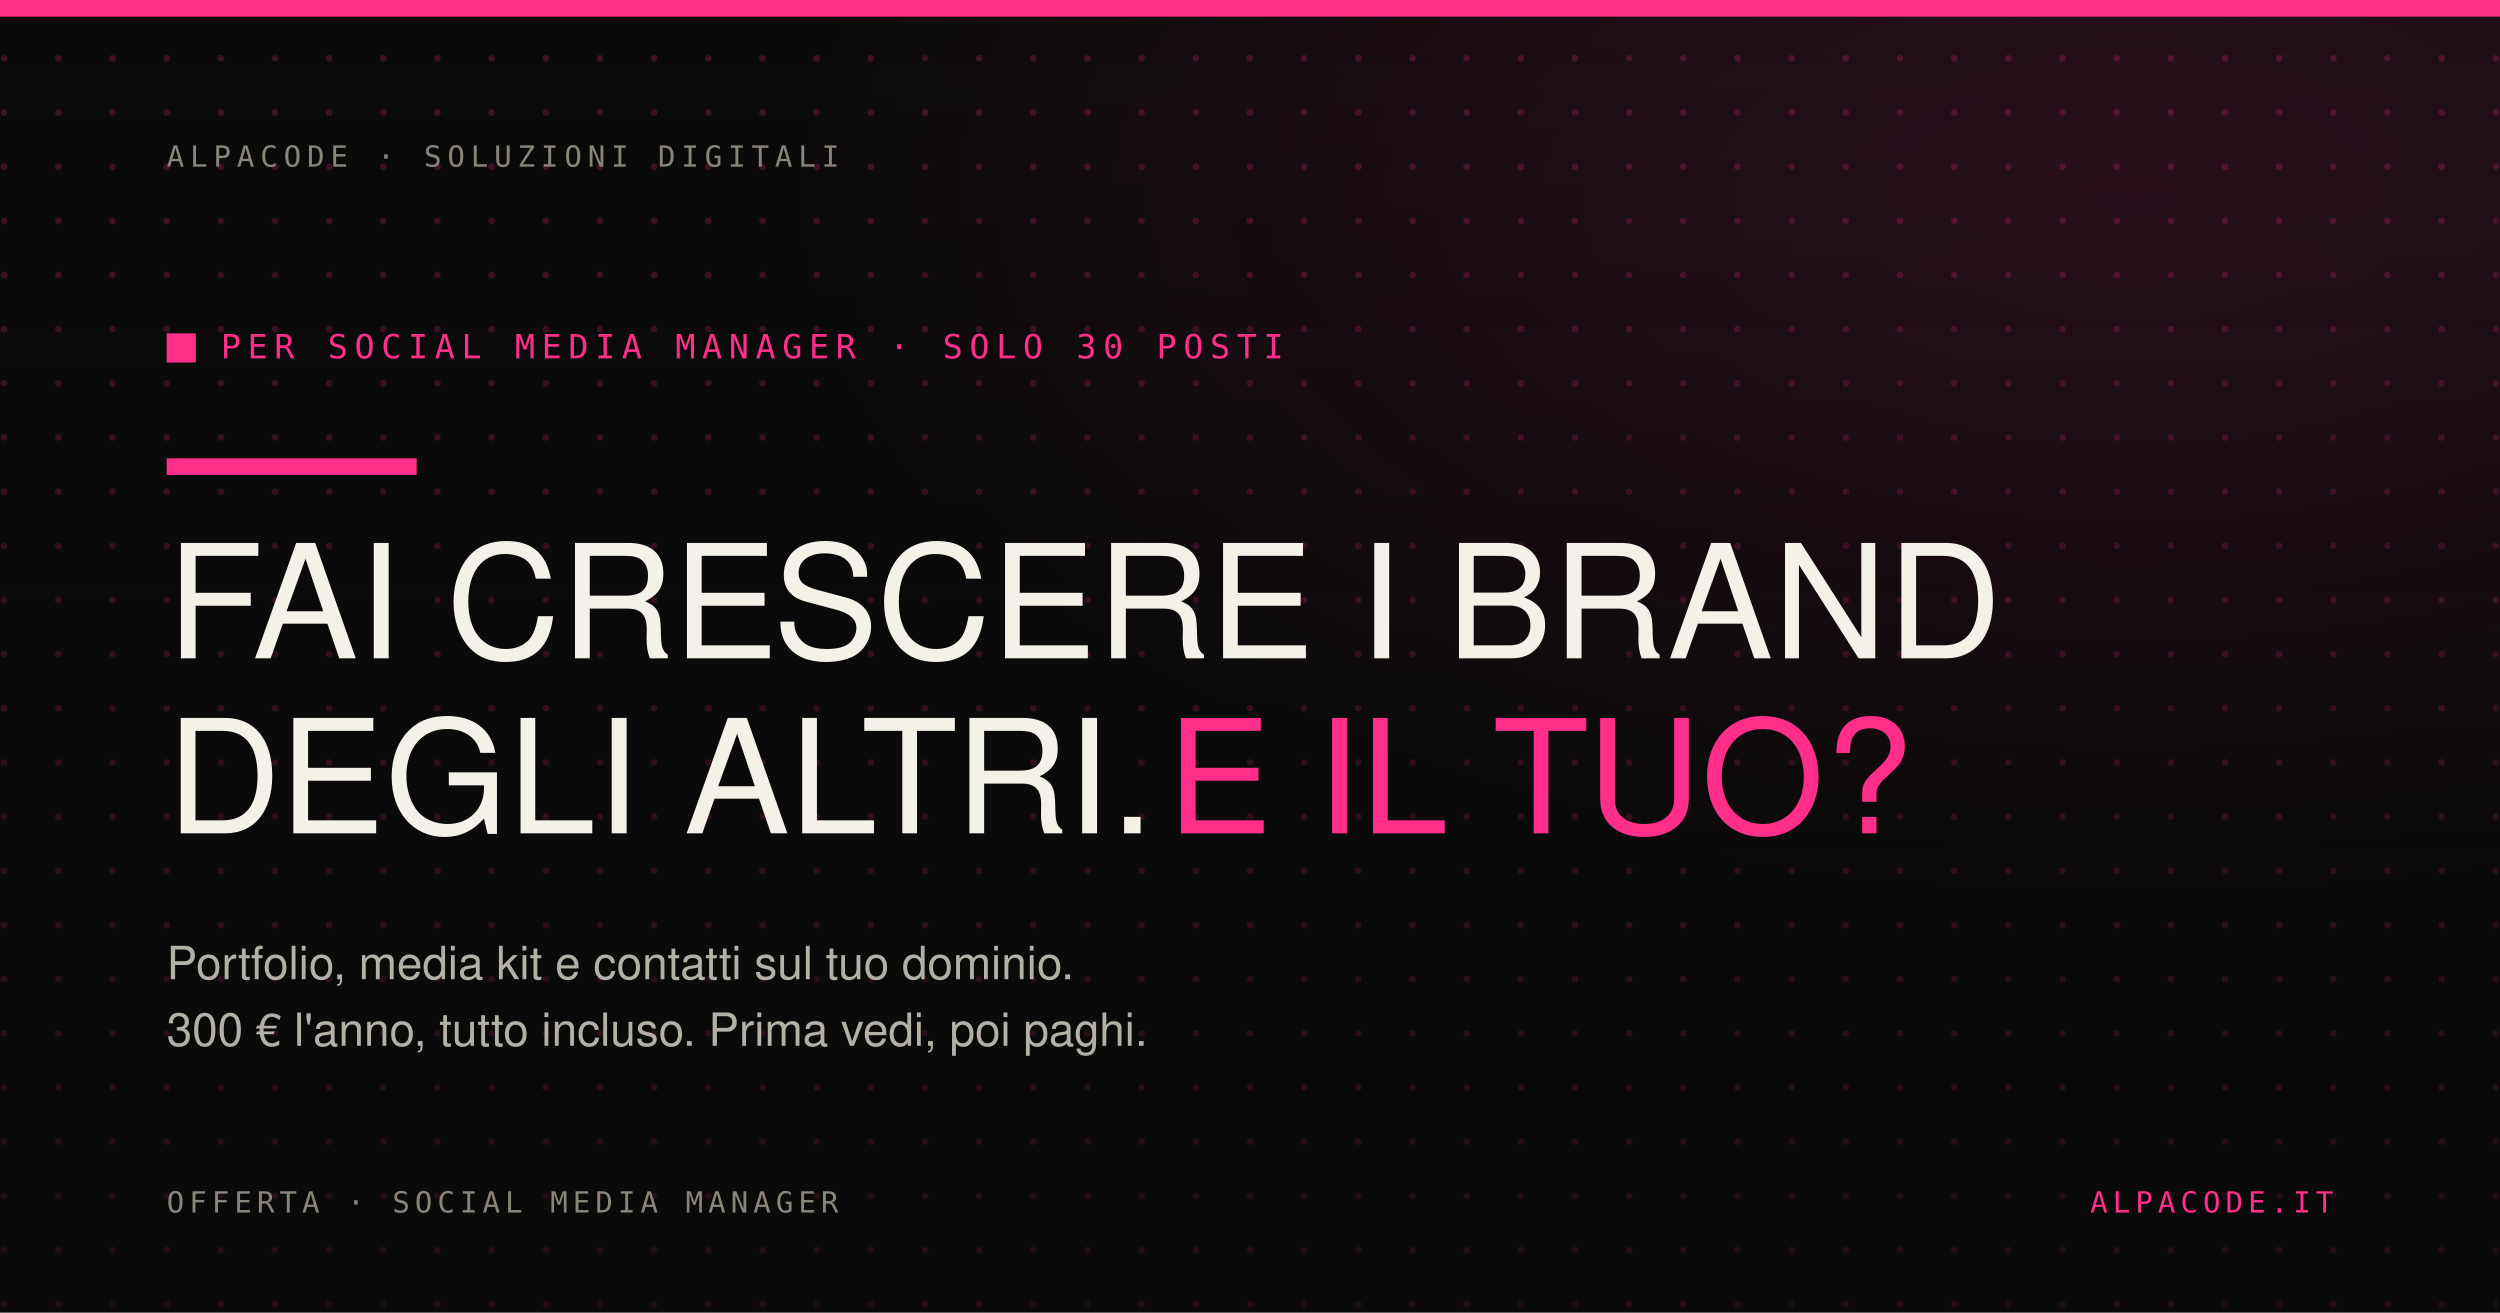
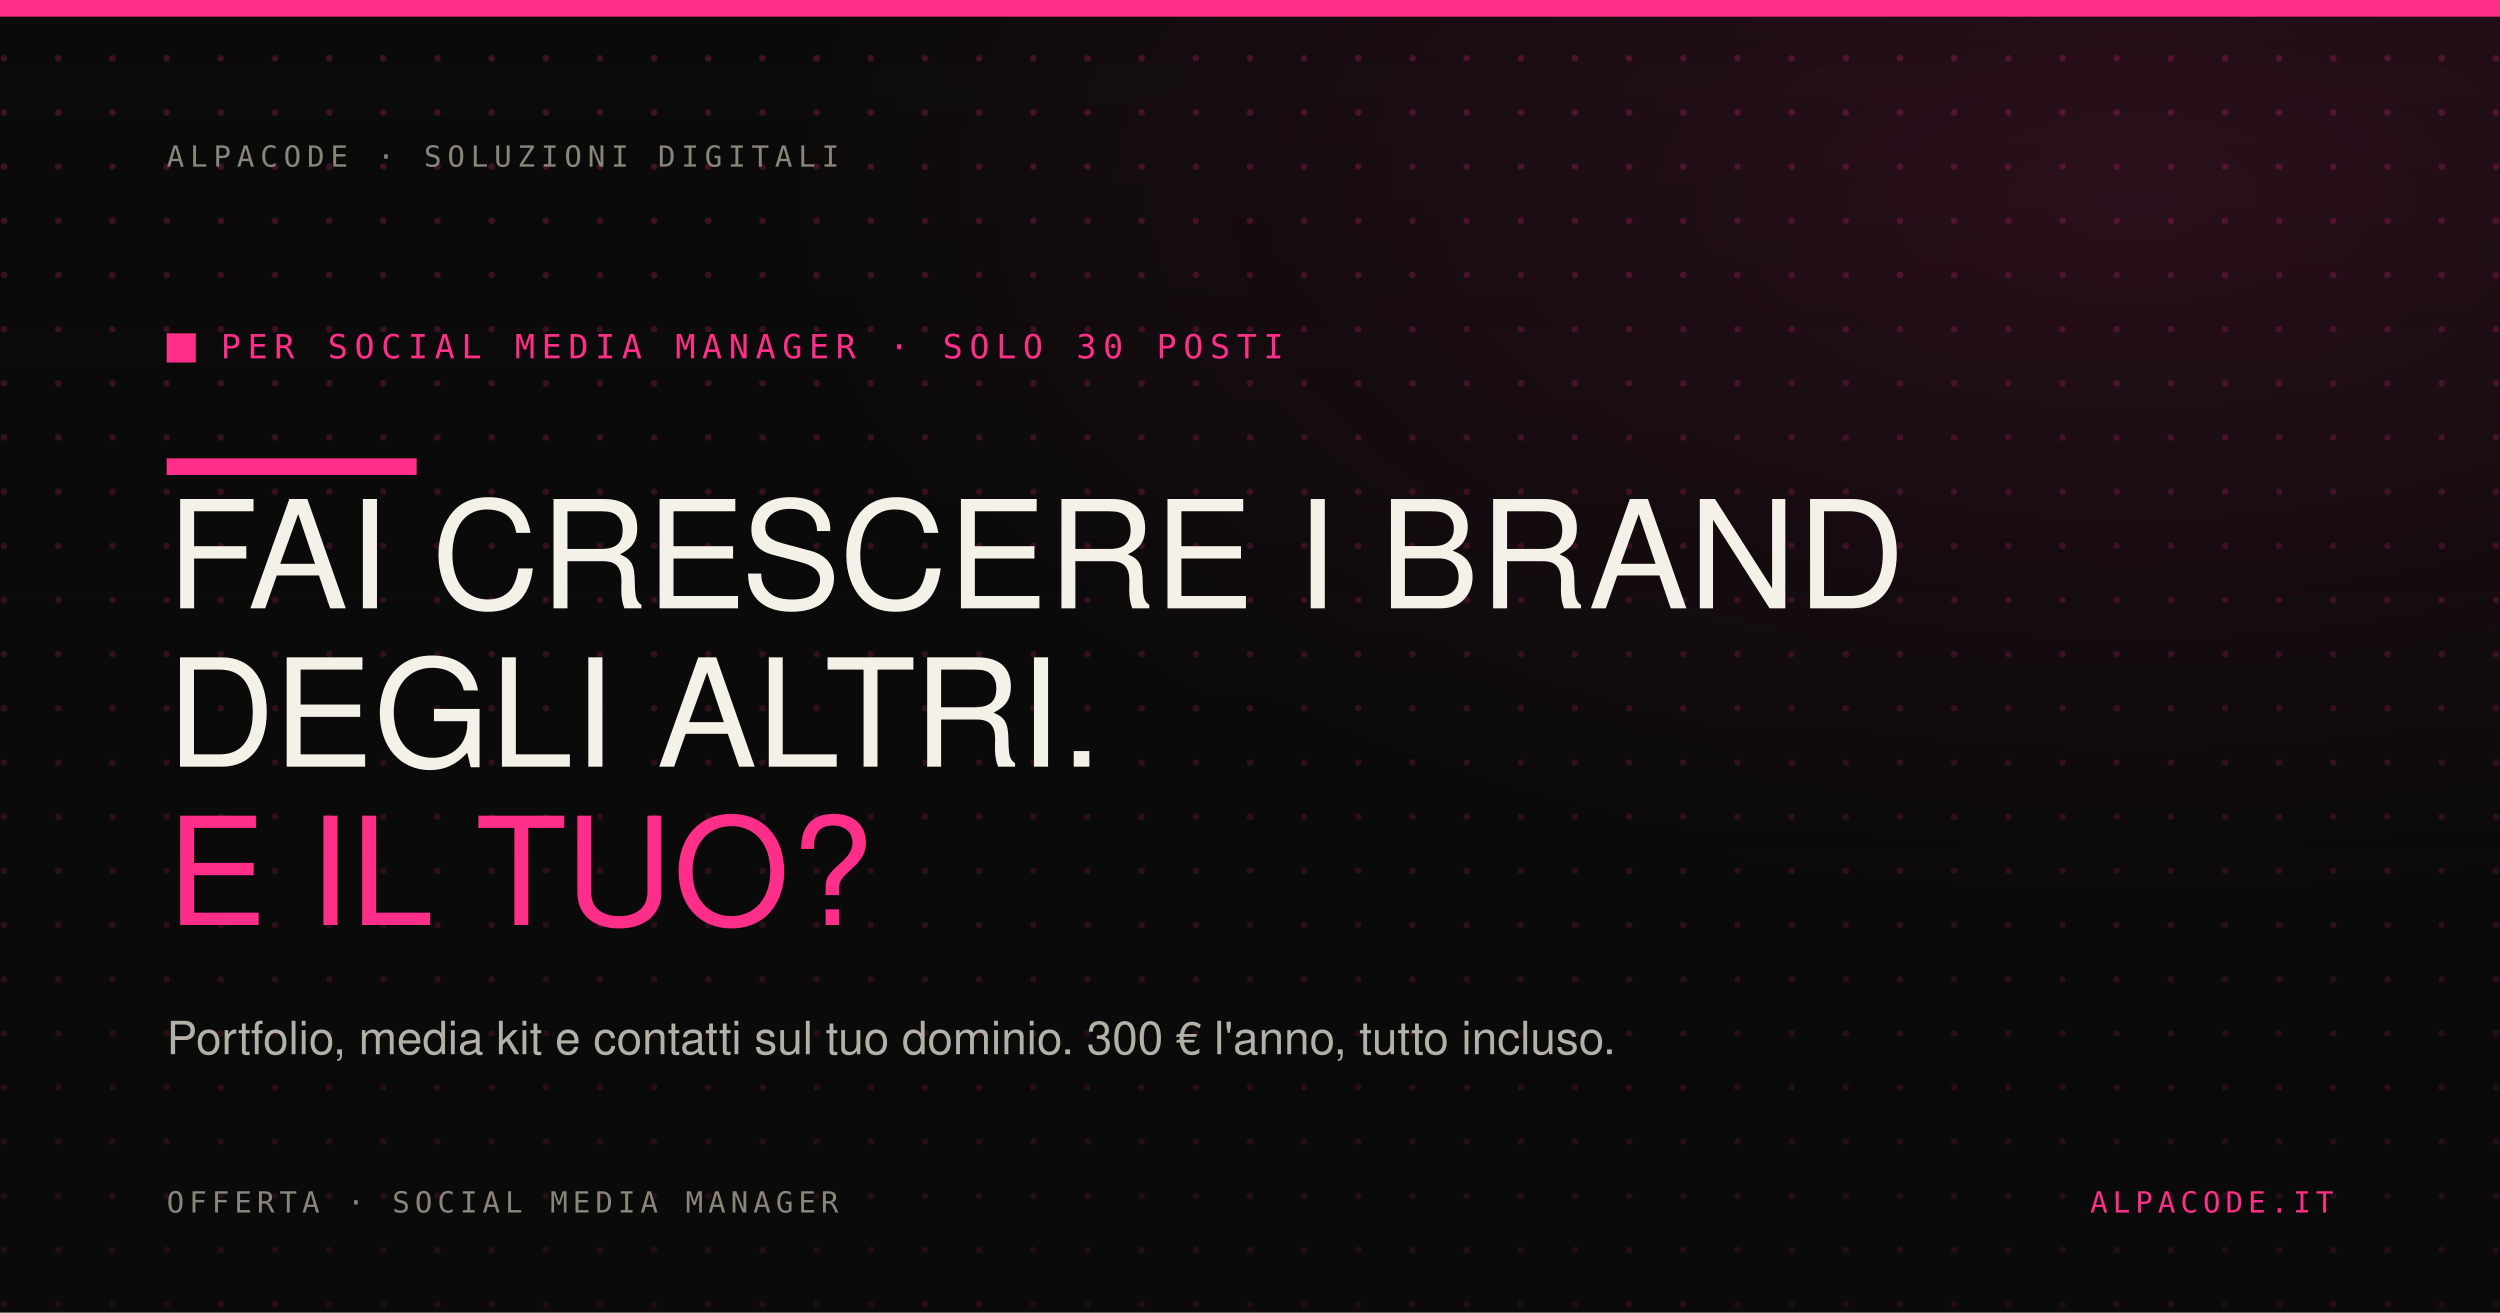
<svg xmlns="http://www.w3.org/2000/svg" viewBox="0 0 1200 630" width="1200" height="630">
  <defs>
    <pattern id="dots" patternUnits="userSpaceOnUse" width="26" height="26">
      <circle cx="2" cy="2" r="1.6" fill="#FF2E88" fill-opacity="0.22" />
    </pattern>
    <radialGradient id="spot" cx="85%" cy="15%" r="55%">
      <stop offset="0%" stop-color="#FF2E88" stop-opacity="0.14" />
      <stop offset="100%" stop-color="#FF2E88" stop-opacity="0" />
    </radialGradient>
    <linearGradient id="vignette" x1="0%" y1="0%" x2="0%" y2="100%">
      <stop offset="0%" stop-color="#0A0A0A" stop-opacity="0" />
      <stop offset="100%" stop-color="#0A0A0A" stop-opacity="1" />
    </linearGradient>
  </defs>
  <rect width="1200" height="630" fill="#0A0A0A" />
  <rect width="1200" height="630" fill="url(#dots)" />
  <rect width="1200" height="630" fill="url(#spot)" />
  <rect width="1200" height="630" fill="url(#vignette)" opacity="0.55" />
  <rect x="0" y="0" width="1200" height="8" fill="#FF2E88" />
  <g font-family="JetBrains Mono, ui-monospace, monospace" fill="#8A857A" font-size="14" letter-spacing="2.8">
    <text x="80" y="80">ALPACODE · SOLUZIONI DIGITALI</text>
  </g>
  <g font-family="JetBrains Mono, ui-monospace, monospace" font-size="16" letter-spacing="3.2">
    <rect x="80" y="160" width="14" height="14" fill="#FF2E88" />
    <text x="106" y="172" fill="#FF2E88">PER SOCIAL MEDIA MANAGER · SOLO 30 POSTI</text>
  </g>
  <rect x="80" y="220" width="120" height="8" fill="#FF2E88" />
-   <g font-family="Archivo Black, Helvetica, Arial, sans-serif" font-size="76" fill="#F4F1E8">
-     <text x="80" y="316">FAI CRESCERE I BRAND</text>
-     <text x="80" y="400">DEGLI ALTRI.</text>
+   <g font-family="Archivo Black, Helvetica, Arial, sans-serif" font-size="72" fill="#F4F1E8">
+     <text x="80" y="292">FAI CRESCERE I BRAND</text>
+     <text x="80" y="368">DEGLI ALTRI.</text>
  </g>
-   <g font-family="Archivo Black, Helvetica, Arial, sans-serif" font-size="76" fill="#FF2E88">
-     <text x="560" y="400">E IL TUO?</text>
+   <g font-family="Archivo Black, Helvetica, Arial, sans-serif" font-size="72" fill="#FF2E88">
+     <text x="80" y="444">E IL TUO?</text>
  </g>
  <g font-family="Manrope, Helvetica, Arial, sans-serif" font-size="22" fill="#B3B0A8">
-     <text x="80" y="470">Portfolio, media kit e contatti sul tuo dominio.</text>
-     <text x="80" y="502">300 € l'anno, tutto incluso. Prima vedi, poi paghi.</text>
+     <text x="80" y="506">Portfolio, media kit e contatti sul tuo dominio. 300 € l'anno, tutto incluso.</text>
  </g>
  <g font-family="JetBrains Mono, ui-monospace, monospace" font-size="14" letter-spacing="2.4" fill="#8A857A">
    <text x="80" y="582">OFFERTA · SOCIAL MEDIA MANAGER</text>
    <text x="1120" y="582" text-anchor="end" fill="#FF2E88">ALPACODE.IT</text>
  </g>
</svg>
